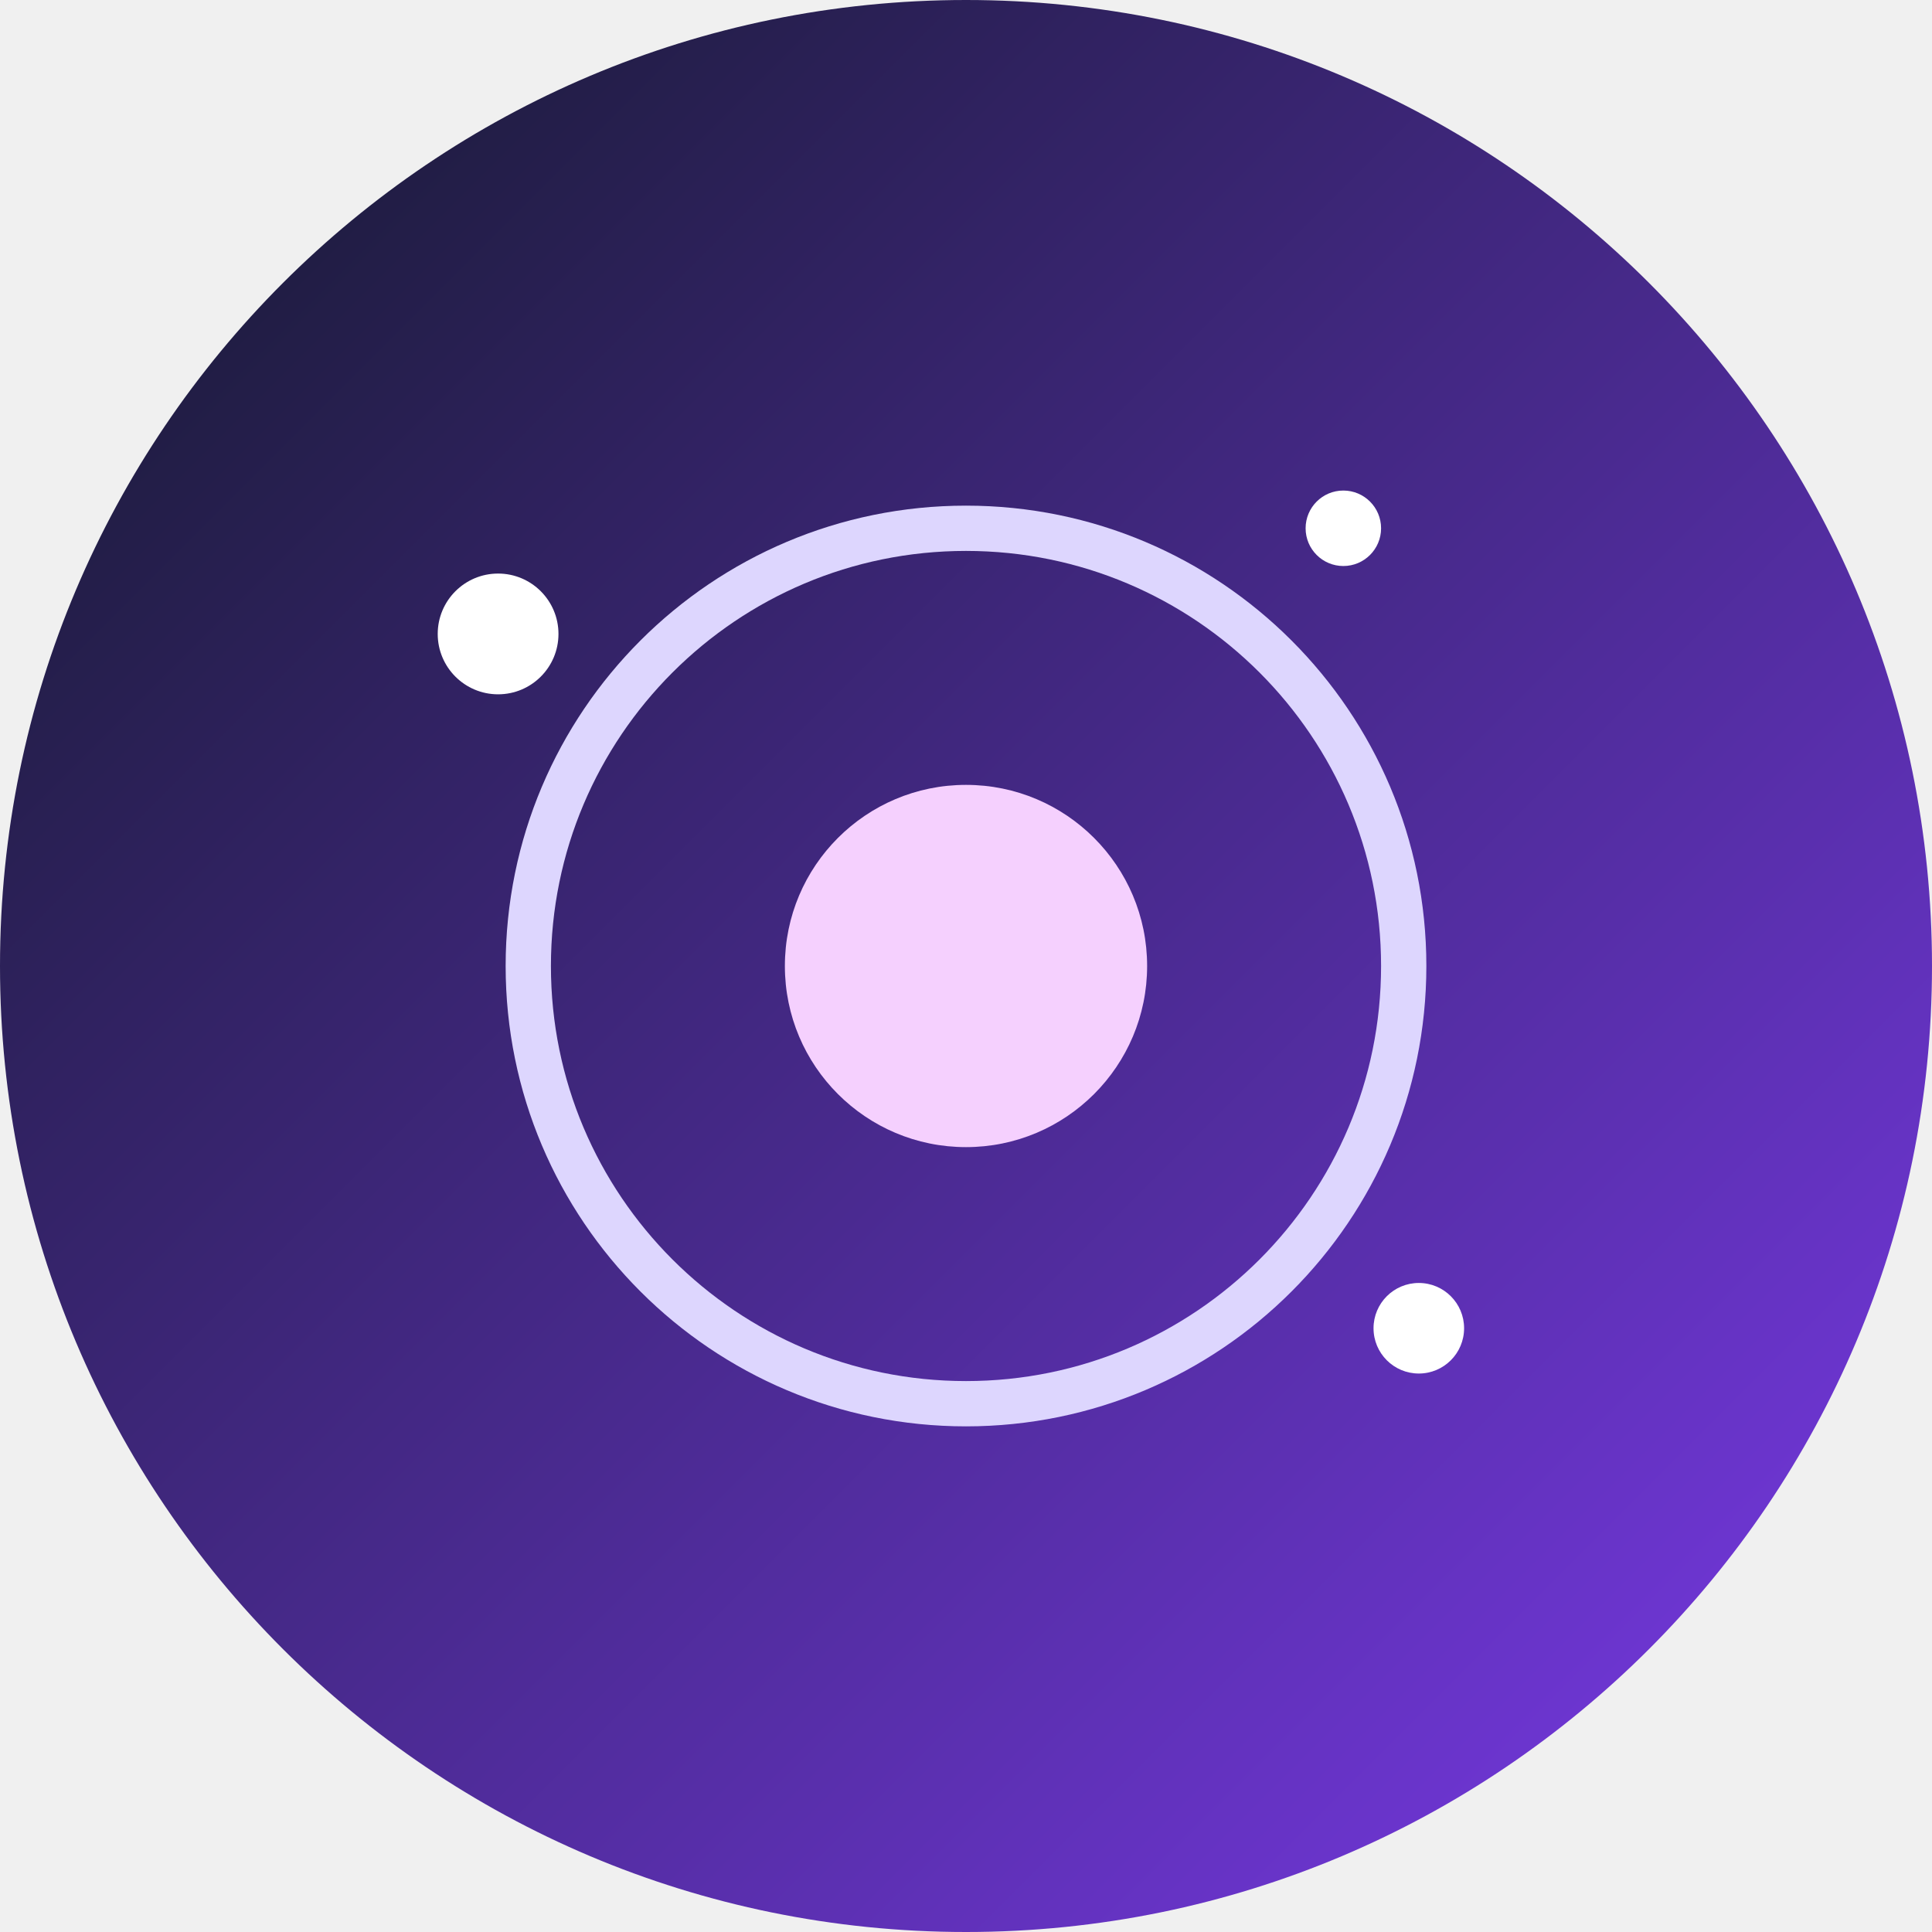
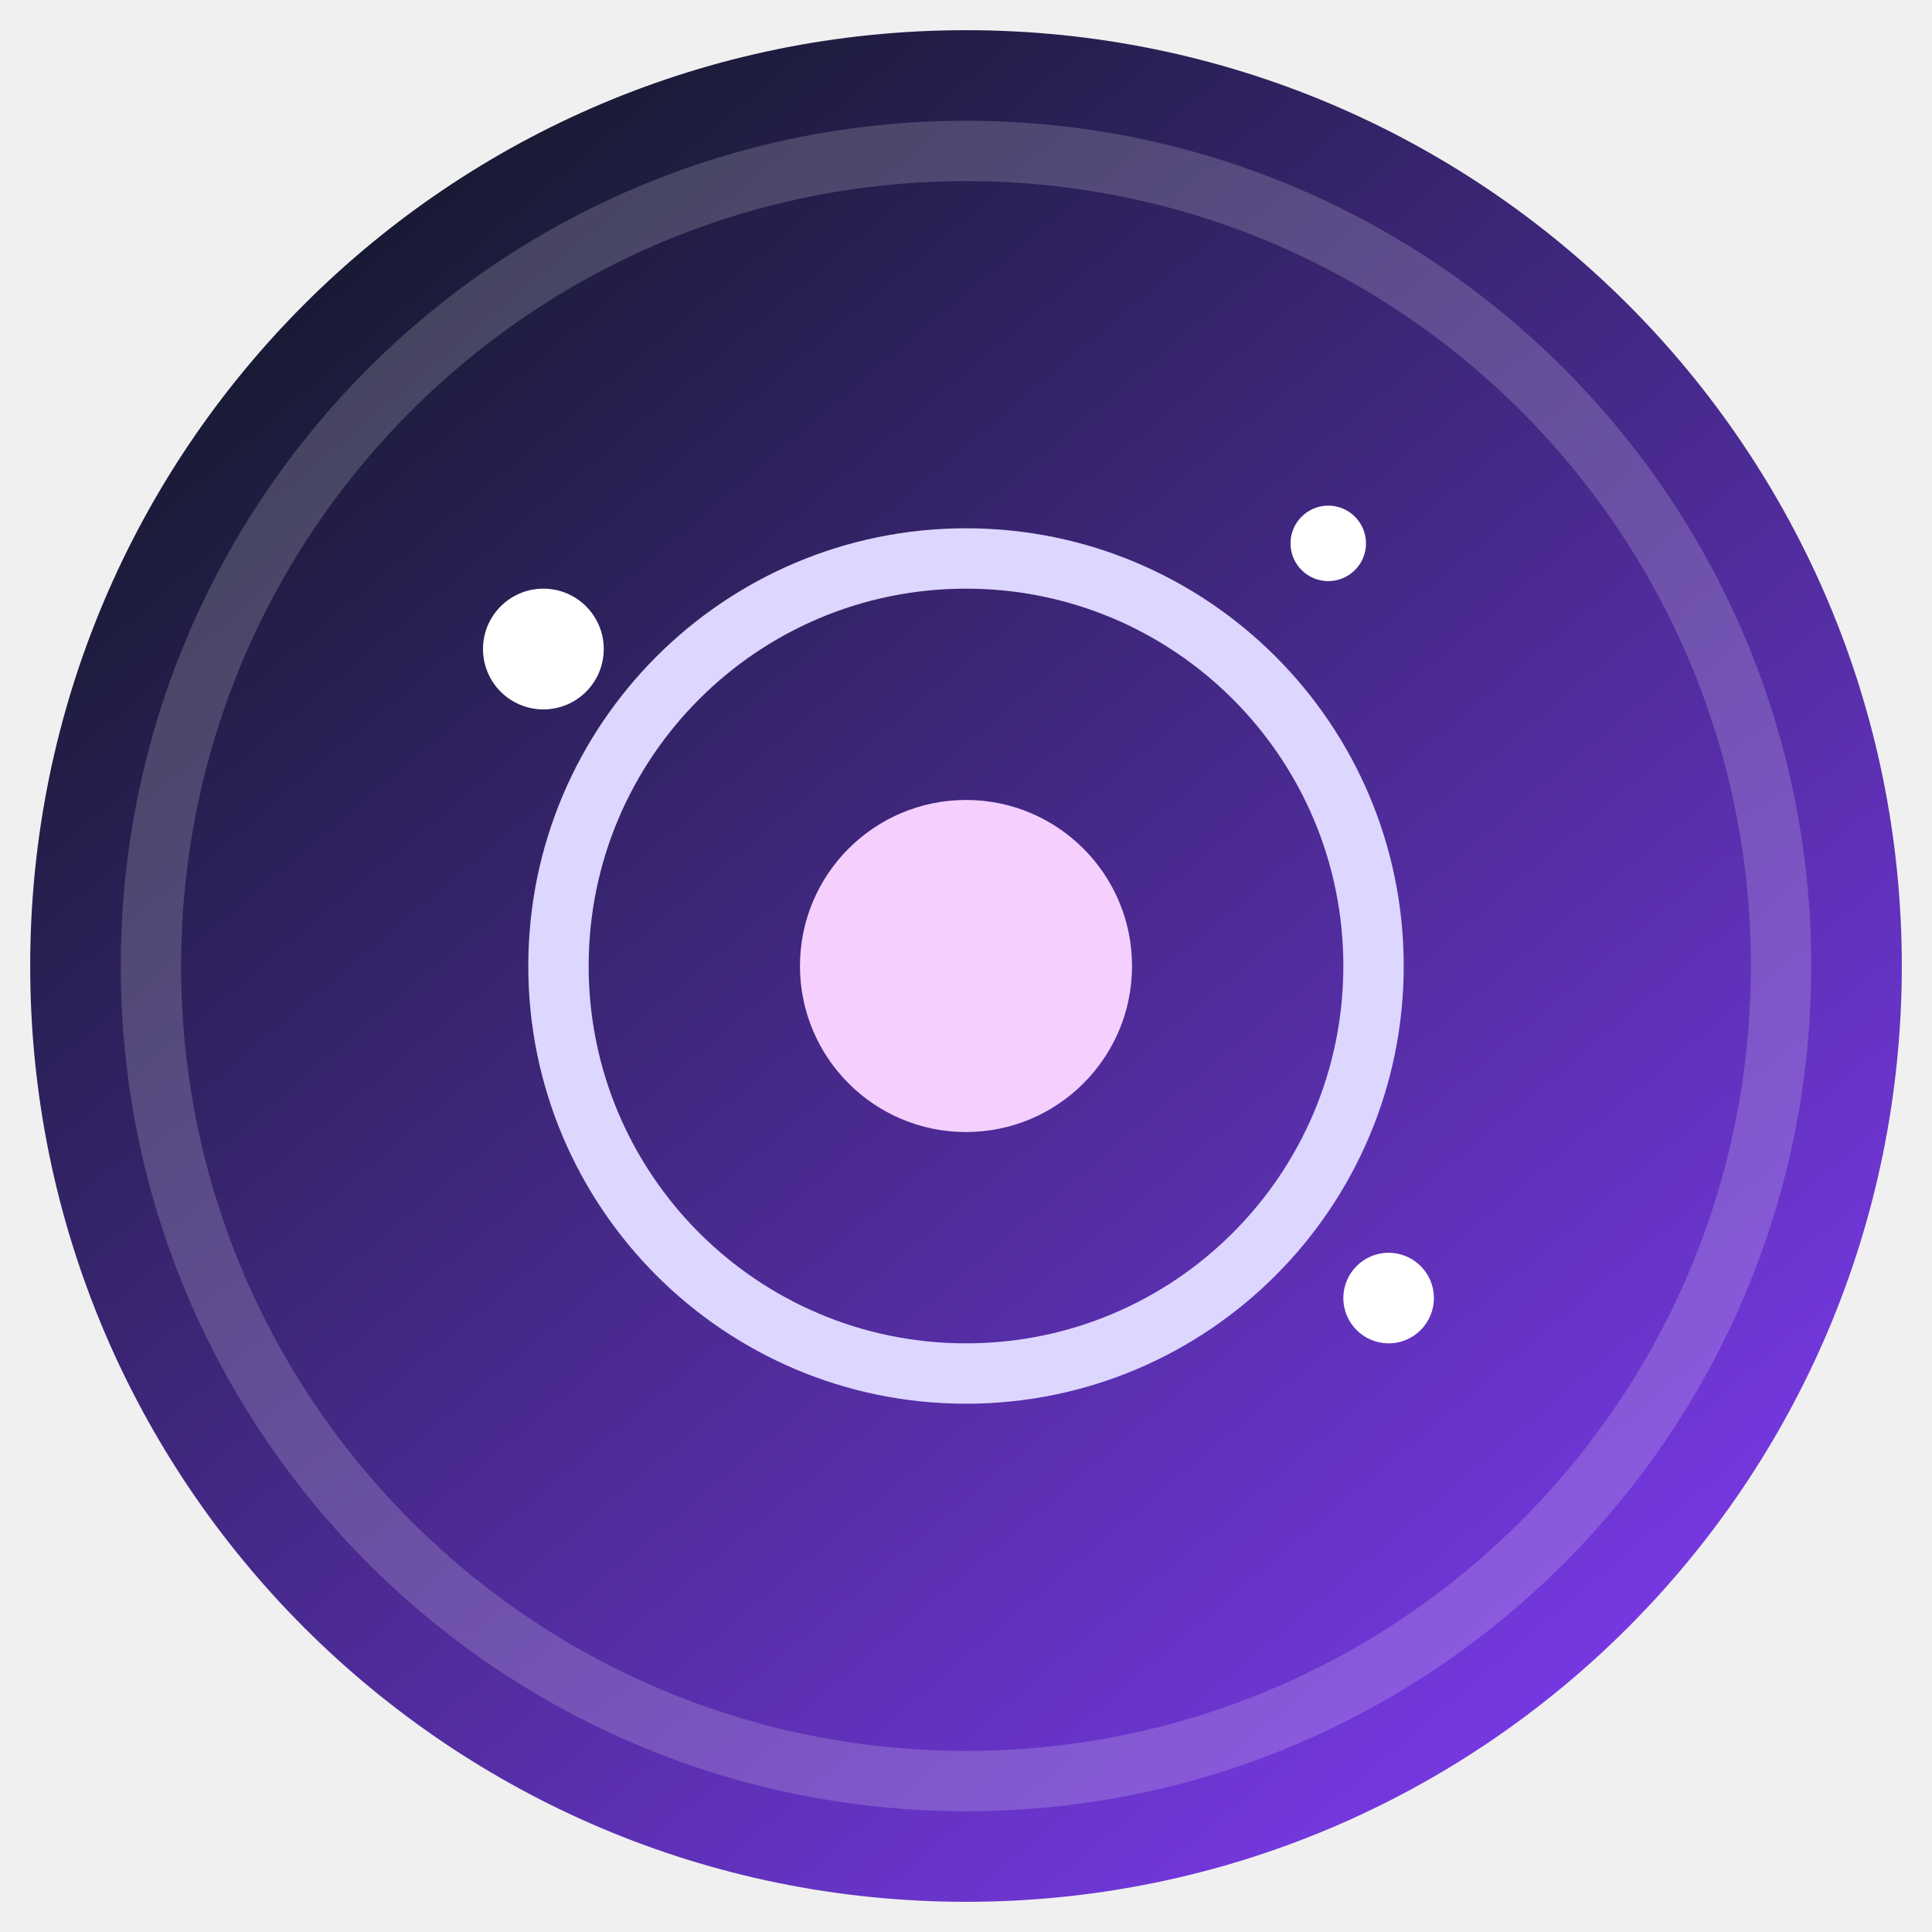
<svg xmlns="http://www.w3.org/2000/svg" viewBox="0 0 128 128">
  <defs>
-     <linearGradient id="g" x1="0" y1="0" x2="1" y2="1">
+     <linearGradient id="g" x1="18" y1="9" x2="110" y2="118" gradientUnits="userSpaceOnUse">
      <stop stop-color="#111827" />
      <stop offset="1" stop-color="#7c3aed" />
    </linearGradient>
  </defs>
-   <circle cx="64" cy="64" r="64" fill="url(#g)" />
-   <circle cx="64" cy="64" r="29" fill="none" stroke="#ddd6fe" stroke-width="3" />
-   <circle cx="64" cy="64" r="12" fill="#f5d0fe" />
-   <circle cx="33" cy="42" r="4" fill="#fff" />
-   <circle cx="94" cy="88" r="3" fill="#fff" />
-   <circle cx="89" cy="35" r="2.5" fill="#fff" />
+   <circle cx="64" cy="64" r="62" fill="url(#g)" />
+   <circle cx="64" cy="64" r="54" fill="none" stroke="#fff" stroke-opacity=".18" stroke-width="4" />
+   <circle cx="64" cy="64" r="27" fill="none" stroke="#ddd6fe" stroke-width="4" />
+   <circle cx="64" cy="64" r="11" fill="#f5d0fe" />
+   <circle cx="36" cy="43" r="4" fill="#fff" />
+   <circle cx="92" cy="86" r="3" fill="#fff" />
+   <circle cx="88" cy="36" r="2.5" fill="#fff" />
</svg>
